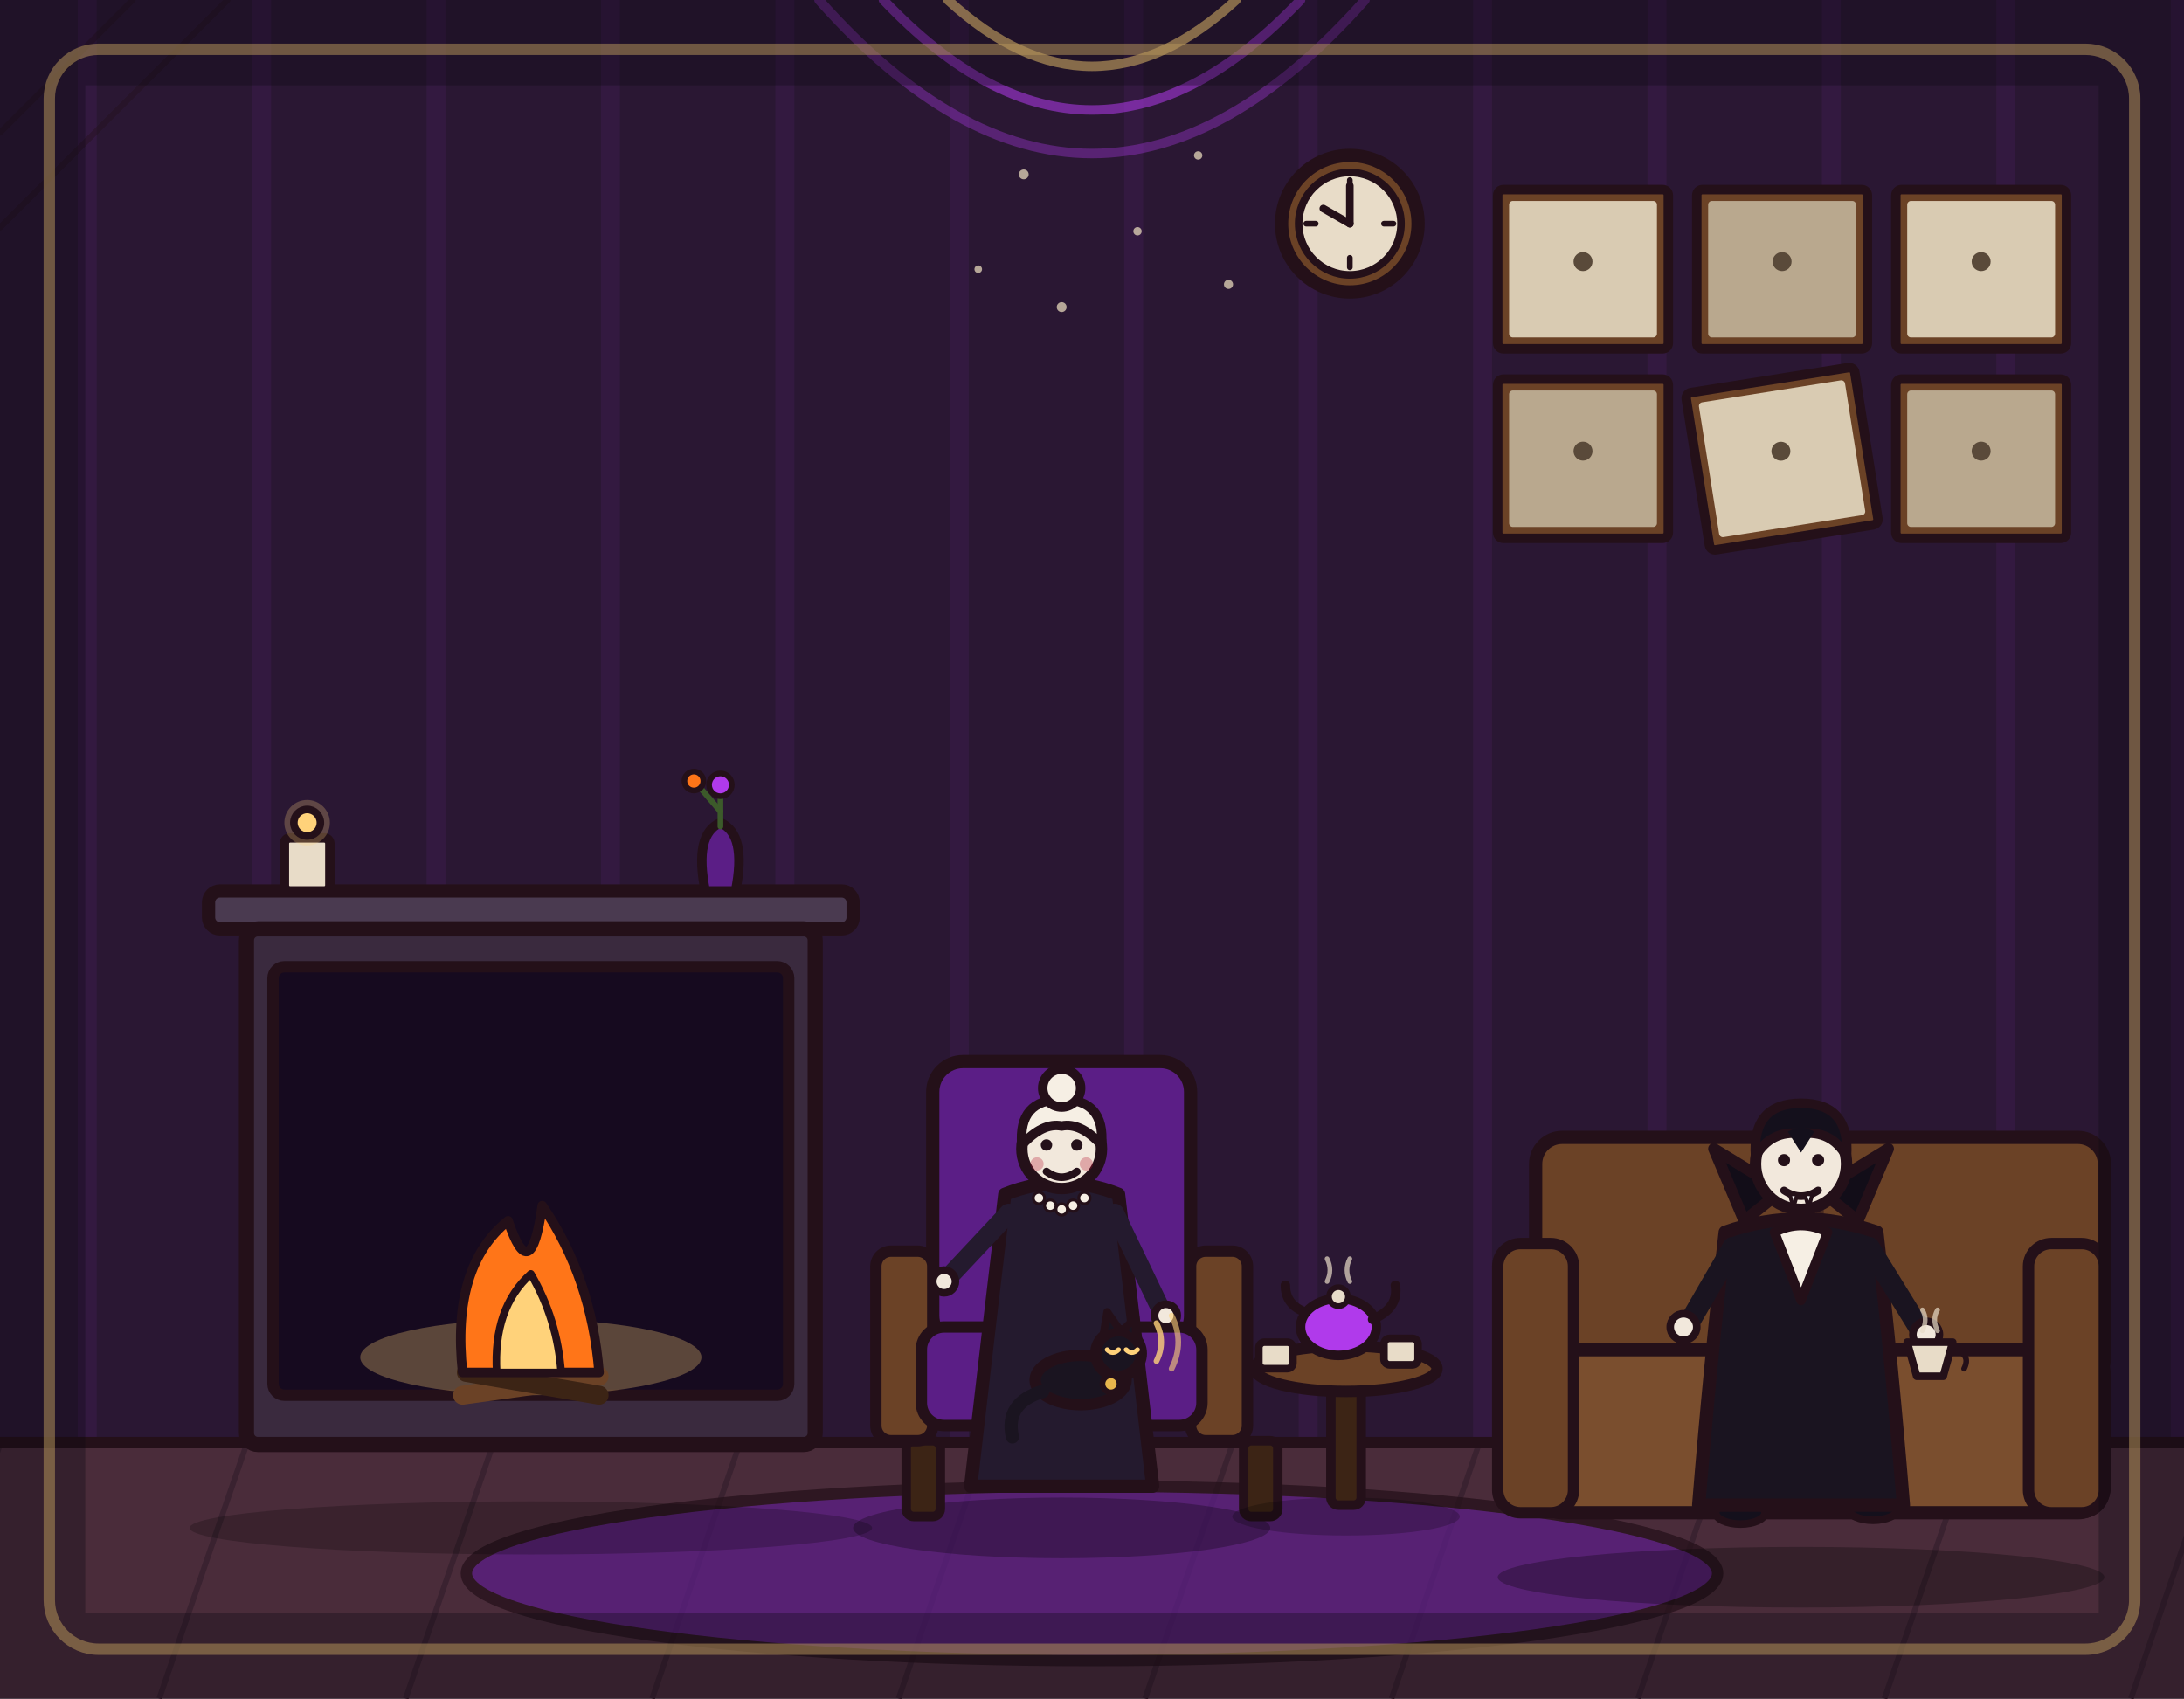
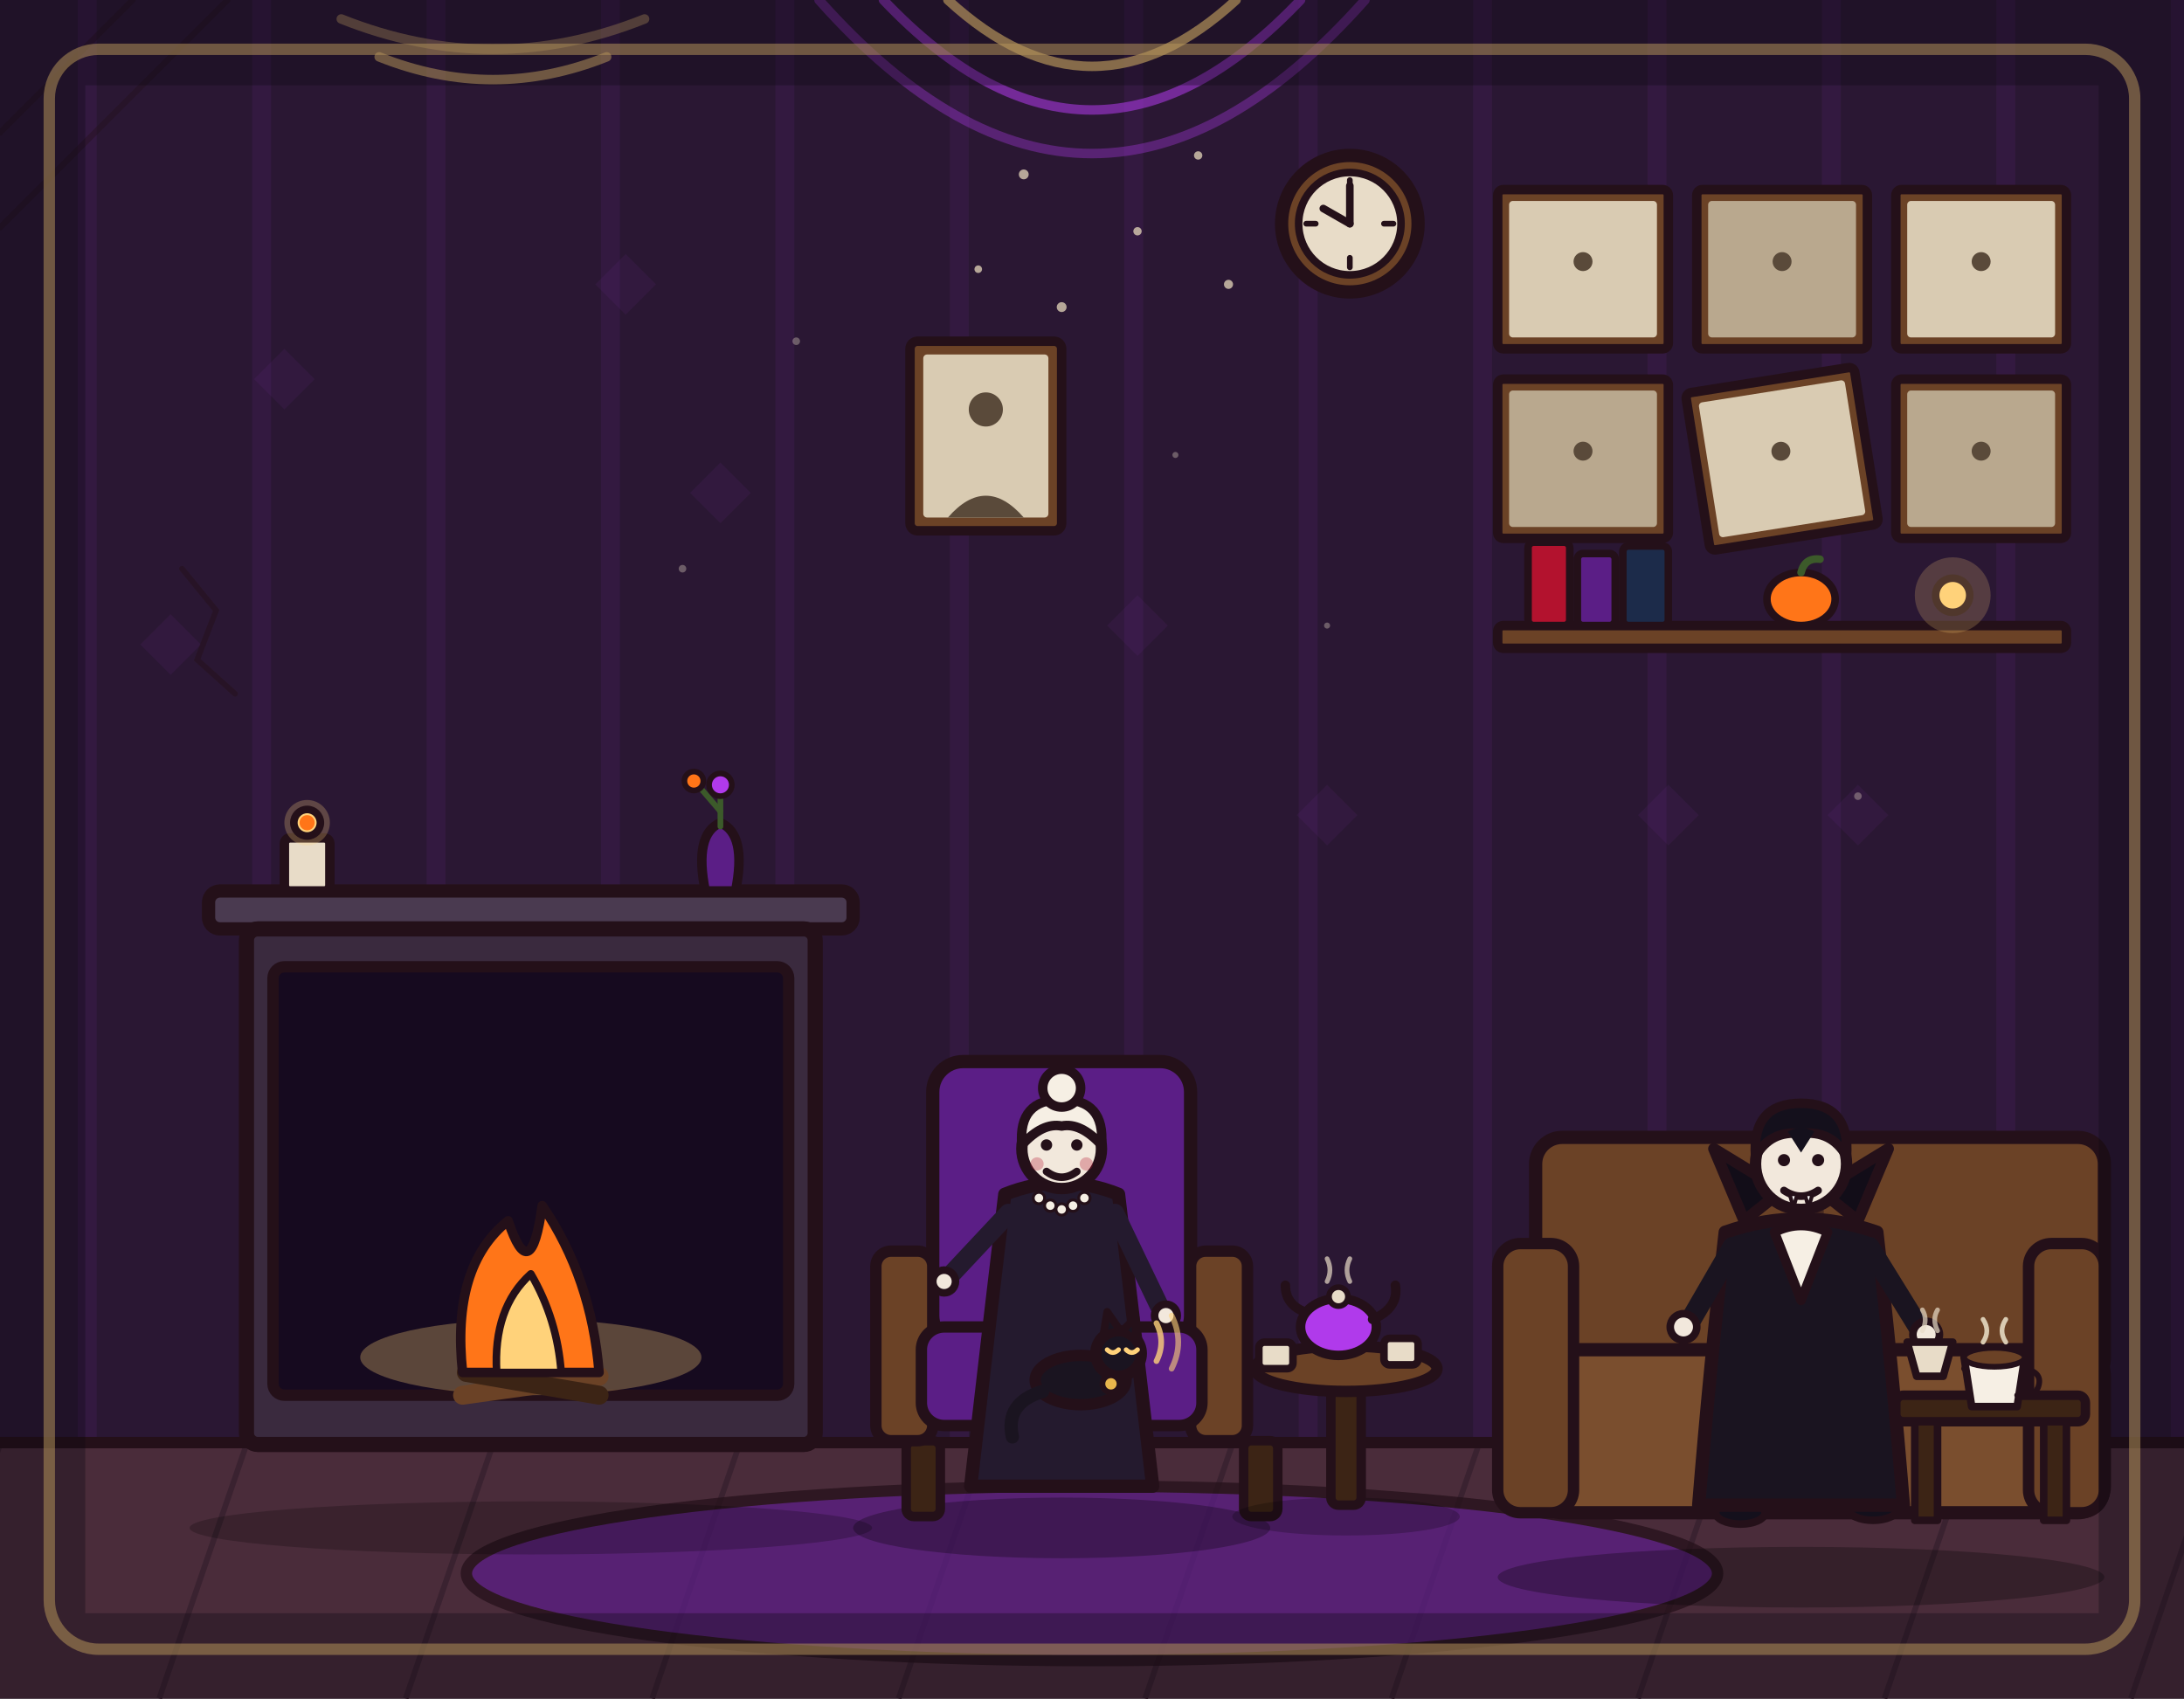
<svg xmlns="http://www.w3.org/2000/svg" viewBox="0 0 1152 896" width="1152" height="896">
  <rect x="0" y="0" width="1152" height="896" fill="#2a1733" />
  <path d="M46 0V762M138 0V762M230 0V762M322 0V762M414 0V762M506 0V762M598 0V762M690 0V762M782 0V762M874 0V762M966 0V762M1058 0V762M1150 0V762" stroke="#b03aeb" stroke-width="10" opacity=".07" fill="none" />
  <g stroke="#241019" stroke-width="3" opacity=".4" fill="none" stroke-linecap="round">
    <path d="M0 70 L70 0" />
    <path d="M0 120 L120 0" />
    <path d="M70 0 Q36 34 0 70" />
    <path d="M120 0 Q62 58 0 120" />
  </g>
  <g>
    <rect x="790" y="100" width="90" height="84" rx="3" fill="#6b4226" stroke="#241019" stroke-width="5" stroke-linejoin="round" stroke-linecap="round" />
    <rect x="796" y="106" width="78" height="72" rx="2" fill="#d9cbb2" stroke="none" />
    <circle cx="835" cy="138" r="5" fill="#5a4a3a" stroke="none" />
    <rect x="895" y="100" width="90" height="84" rx="3" fill="#6b4226" stroke="#241019" stroke-width="5" stroke-linejoin="round" stroke-linecap="round" />
    <rect x="901" y="106" width="78" height="72" rx="2" fill="#b9a88e" stroke="none" />
    <circle cx="940" cy="138" r="5" fill="#5a4a3a" stroke="none" />
    <rect x="1000" y="100" width="90" height="84" rx="3" fill="#6b4226" stroke="#241019" stroke-width="5" stroke-linejoin="round" stroke-linecap="round" />
    <rect x="1006" y="106" width="78" height="72" rx="2" fill="#d9cbb2" stroke="none" />
    <circle cx="1045" cy="138" r="5" fill="#5a4a3a" stroke="none" />
    <rect x="790" y="200" width="90" height="84" rx="3" fill="#6b4226" stroke="#241019" stroke-width="5" stroke-linejoin="round" stroke-linecap="round" />
    <rect x="796" y="206" width="78" height="72" rx="2" fill="#b9a88e" stroke="none" />
    <circle cx="835" cy="238" r="5" fill="#5a4a3a" stroke="none" />
    <g transform="rotate(-9 940 242)">
      <rect x="895" y="200" width="90" height="84" rx="3" fill="#6b4226" stroke="#241019" stroke-width="5" stroke-linejoin="round" stroke-linecap="round" />
      <rect x="901" y="206" width="78" height="72" rx="2" fill="#d9cbb2" stroke="none" />
      <circle cx="940" cy="238" r="5" fill="#5a4a3a" stroke="none" />
    </g>
    <rect x="1000" y="200" width="90" height="84" rx="3" fill="#6b4226" stroke="#241019" stroke-width="5" stroke-linejoin="round" stroke-linecap="round" />
    <rect x="1006" y="206" width="78" height="72" rx="2" fill="#b9a88e" stroke="none" />
    <circle cx="1045" cy="238" r="5" fill="#5a4a3a" stroke="none" />
  </g>
  <g>
    <circle cx="712" cy="118" r="36" fill="#6b4226" stroke="#241019" stroke-width="7" stroke-linejoin="round" stroke-linecap="round" />
    <circle cx="712" cy="118" r="27" fill="#e8dcc8" stroke="#241019" stroke-width="4" stroke-linejoin="round" stroke-linecap="round" />
    <line x1="712" y1="118" x2="712" y2="98" stroke="#241019" stroke-width="4" stroke-linecap="round" />
    <line x1="712" y1="118" x2="698" y2="110" stroke="#241019" stroke-width="4" stroke-linecap="round" />
    <line x1="712" y1="95" x2="712" y2="100" stroke="#241019" stroke-width="3" stroke-linecap="round" />
    <line x1="712" y1="136" x2="712" y2="141" stroke="#241019" stroke-width="3" stroke-linecap="round" />
    <line x1="689" y1="118" x2="694" y2="118" stroke="#241019" stroke-width="3" stroke-linecap="round" />
    <line x1="730" y1="118" x2="735" y2="118" stroke="#241019" stroke-width="3" stroke-linecap="round" />
  </g>
  <g fill="none" stroke-linecap="round">
    <path d="M500 0 Q576 70 652 0" stroke="#ffd27a" stroke-width="5" opacity=".7" />
    <path d="M466 0 Q576 116 686 0" stroke="#b03aeb" stroke-width="5" opacity=".55" />
    <path d="M432 0 Q576 162 720 0" stroke="#b03aeb" stroke-width="5" opacity=".35" />
  </g>
  <g fill="#d9cbb2" opacity=".8">
    <circle cx="540" cy="92" r="2.6" />
    <circle cx="600" cy="122" r="2.2" />
    <circle cx="560" cy="162" r="2.6" />
    <circle cx="632" cy="82" r="2.2" />
    <circle cx="516" cy="142" r="2" />
    <circle cx="648" cy="150" r="2.4" />
  </g>
  <rect x="0" y="760" width="1152" height="136" fill="#4a2c3a" />
  <path d="M0 762 L-46 896M130 762 L84 896M260 762 L214 896M390 762 L344 896M520 762 L474 896M650 762 L604 896M780 762 L734 896M910 762 L864 896M1040 762 L994 896M1170 762 L1124 896" stroke="#3a2230" stroke-width="3" fill="none" />
  <line x1="0" y1="761" x2="1152" y2="761" stroke="#241019" stroke-width="6" stroke-linecap="round" />
  <ellipse cx="576" cy="830" rx="330" ry="46" fill="#5b1e86" stroke="#241019" stroke-width="6" stroke-linejoin="round" stroke-linecap="round" opacity="0.75" />
  <ellipse cx="280" cy="806" rx="180" ry="14" fill="#000000" stroke="none" opacity="0.22" />
  <rect x="110" y="470" width="340" height="20" rx="6" fill="#4a3a50" stroke="#241019" stroke-width="7" stroke-linejoin="round" stroke-linecap="round" />
  <rect x="130" y="490" width="300" height="272" rx="6" fill="#3a2a3e" stroke="#241019" stroke-width="8" stroke-linejoin="round" stroke-linecap="round" />
  <rect x="144" y="510" width="272" height="226" rx="6" fill="#160a1f" stroke="#241019" stroke-width="6" stroke-linejoin="round" stroke-linecap="round" />
  <ellipse cx="280" cy="716" rx="90" ry="20" fill="#ffd27a" opacity="0.3" stroke="none" />
  <line x1="244" y1="736" x2="316" y2="726" stroke="#6b4226" stroke-width="10" stroke-linecap="round" />
  <line x1="316" y1="736" x2="246" y2="724" stroke="#3c2415" stroke-width="10" stroke-linecap="round" />
  <path d="M244 724 Q238 668 268 644 Q280 680 286 636 Q312 674 316 724 Z" fill="#ff7518" stroke="#241019" stroke-width="5" stroke-linejoin="round" stroke-linecap="round" />
  <path d="M262 724 Q260 690 280 672 Q294 696 296 724 Z" fill="#ffd27a" stroke="#241019" stroke-width="4" stroke-linejoin="round" stroke-linecap="round" />
  <rect x="150" y="442" width="24" height="28" rx="3" fill="#e8dcc8" stroke="#241019" stroke-width="5" stroke-linejoin="round" stroke-linecap="round" />
  <circle cx="162" cy="434" r="12" fill="#ffd27a" opacity="0.25" stroke="none" />
  <circle cx="162" cy="434" r="7" fill="#ffd27a" stroke="#241019" stroke-width="4" stroke-linejoin="round" stroke-linecap="round" />
  <path d="M372 470 Q366 440 380 434 Q394 440 388 470 Z" fill="#5b1e86" stroke="#241019" stroke-width="5" stroke-linejoin="round" stroke-linecap="round" />
  <line x1="380" y1="436" x2="380" y2="418" stroke="#3c5a2a" stroke-width="3" stroke-linecap="round" />
  <line x1="380" y1="428" x2="368" y2="414" stroke="#3c5a2a" stroke-width="3" stroke-linecap="round" />
  <circle cx="380" cy="414" r="6" fill="#b03aeb" stroke="#241019" stroke-width="3" stroke-linejoin="round" />
  <circle cx="366" cy="412" r="5" fill="#ff7518" stroke="#241019" stroke-width="3" stroke-linejoin="round" />
  <ellipse cx="560" cy="806" rx="110" ry="16" fill="#000000" stroke="none" opacity="0.28" />
  <rect x="478" y="760" width="18" height="40" rx="4" fill="#3c2415" stroke="#241019" stroke-width="5" stroke-linejoin="round" stroke-linecap="round" />
  <rect x="656" y="760" width="18" height="40" rx="4" fill="#3c2415" stroke="#241019" stroke-width="5" stroke-linejoin="round" stroke-linecap="round" />
  <rect x="492" y="560" width="136" height="150" rx="16" fill="#5b1e86" stroke="#241019" stroke-width="7" stroke-linejoin="round" stroke-linecap="round" />
  <rect x="462" y="660" width="30" height="100" rx="8" fill="#6b4226" stroke="#241019" stroke-width="6" stroke-linejoin="round" stroke-linecap="round" />
  <rect x="628" y="660" width="30" height="100" rx="8" fill="#6b4226" stroke="#241019" stroke-width="6" stroke-linejoin="round" stroke-linecap="round" />
  <rect x="486" y="700" width="148" height="52" rx="12" fill="#5b1e86" stroke="#241019" stroke-width="6" stroke-linejoin="round" stroke-linecap="round" />
  <g transform="translate(560 790)">
    <path d="M-30 -160 Q-36 -110 -48 -6 L48 -6 Q36 -110 30 -160 Q0 -172 -30 -160 Z" fill="#241a2e" stroke="#241019" stroke-width="7" stroke-linejoin="round" stroke-linecap="round" />
    <path d="M-28 -150 L-58 -118" fill="none" stroke="#241a2e" stroke-width="10" stroke-linecap="round" />
    <circle cx="-62" cy="-114" r="6" fill="#f2e8dc" stroke="#241019" stroke-width="4" stroke-linejoin="round" stroke-linecap="round" />
    <path d="M28 -150 L52 -100" fill="none" stroke="#241a2e" stroke-width="10" stroke-linecap="round" />
    <circle cx="55" cy="-96" r="6" fill="#f2e8dc" stroke="#241019" stroke-width="4" stroke-linejoin="round" stroke-linecap="round" />
    <circle cx="0" cy="-184" r="21" fill="#f2e8dc" stroke="#241019" stroke-width="6" stroke-linejoin="round" stroke-linecap="round" />
    <path d="M-21 -186 Q-23 -210 0 -210 Q23 -210 21 -186 Q10 -198 0 -196 Q-10 -198 -21 -186 Z" fill="#f6efe4" stroke="#241019" stroke-width="5" stroke-linejoin="round" stroke-linecap="round" />
    <circle cx="0" cy="-216" r="10" fill="#f6efe4" stroke="#241019" stroke-width="5" stroke-linejoin="round" stroke-linecap="round" />
    <circle cx="-8" cy="-186" r="3" fill="#241019" stroke="none" />
    <circle cx="8" cy="-186" r="3" fill="#241019" stroke="none" />
    <circle cx="-13" cy="-176" r="3.5" fill="#b3122e" opacity=".3" stroke="none" />
    <circle cx="13" cy="-176" r="3.5" fill="#b3122e" opacity=".3" stroke="none" />
    <path d="M-8 -172 Q0 -166 8 -172" fill="none" stroke="#241019" stroke-width="4" stroke-linecap="round" />
    <circle cx="-12" cy="-158" r="3" fill="#f6efe4" stroke="#241019" stroke-width="1.5" stroke-linejoin="round" />
    <circle cx="-6" cy="-154" r="3" fill="#f6efe4" stroke="#241019" stroke-width="1.5" stroke-linejoin="round" />
    <circle cx="0" cy="-152" r="3" fill="#f6efe4" stroke="#241019" stroke-width="1.5" stroke-linejoin="round" />
    <circle cx="6" cy="-154" r="3" fill="#f6efe4" stroke="#241019" stroke-width="1.5" stroke-linejoin="round" />
    <circle cx="12" cy="-158" r="3" fill="#f6efe4" stroke="#241019" stroke-width="1.5" stroke-linejoin="round" />
    <ellipse cx="10" cy="-62" rx="24" ry="13" fill="#1a1420" stroke="#241019" stroke-width="6" stroke-linejoin="round" stroke-linecap="round" />
    <circle cx="30" cy="-76" r="12" fill="#1a1420" stroke="#241019" stroke-width="6" stroke-linejoin="round" stroke-linecap="round" />
    <path d="M22 -86 L24 -98 L31 -88 Z" fill="#1a1420" stroke="#241019" stroke-width="4" stroke-linejoin="round" stroke-linecap="round" />
    <path d="M32 -88 L39 -95 L39 -83 Z" fill="#1a1420" stroke="#241019" stroke-width="4" stroke-linejoin="round" stroke-linecap="round" />
    <path d="M24 -78 Q27 -75 30 -78" fill="none" stroke="#ffd27a" stroke-width="2.5" stroke-linecap="round" />
    <path d="M34 -78 Q37 -75 40 -78" fill="none" stroke="#ffd27a" stroke-width="2.5" stroke-linecap="round" />
    <path d="M-10 -56 Q-30 -50 -26 -32" fill="none" stroke="#1a1420" stroke-width="7" stroke-linecap="round" />
    <circle cx="26" cy="-60" r="4.5" fill="#e8b64c" stroke="#241019" stroke-width="3" stroke-linejoin="round" />
    <path d="M50 -92 Q55 -82 50 -72" fill="none" stroke="#ffd27a" stroke-width="3" opacity=".8" stroke-linecap="round" />
    <path d="M58 -96 Q65 -82 58 -68" fill="none" stroke="#ffd27a" stroke-width="3" opacity=".6" stroke-linecap="round" />
  </g>
  <ellipse cx="710" cy="800" rx="60" ry="10" fill="#000000" stroke="none" opacity="0.22" />
  <rect x="702" y="722" width="16" height="72" rx="4" fill="#3c2415" stroke="#241019" stroke-width="5" stroke-linejoin="round" stroke-linecap="round" />
  <ellipse cx="710" cy="722" rx="48" ry="12" fill="#6b4226" stroke="#241019" stroke-width="6" stroke-linejoin="round" stroke-linecap="round" />
  <ellipse cx="706" cy="700" rx="20" ry="15" fill="#b03aeb" stroke="#241019" stroke-width="5" stroke-linejoin="round" stroke-linecap="round" />
  <path d="M724 696 Q738 690 736 678" fill="none" stroke="#241019" stroke-width="5" stroke-linecap="round" />
  <path d="M688 692 Q678 688 678 678" fill="none" stroke="#241019" stroke-width="5" stroke-linecap="round" />
  <circle cx="706" cy="684" r="5" fill="#e8dcc8" stroke="#241019" stroke-width="3" stroke-linejoin="round" />
  <rect x="730" y="706" width="18" height="14" rx="3" fill="#e8dcc8" stroke="#241019" stroke-width="4" stroke-linejoin="round" stroke-linecap="round" />
  <rect x="664" y="708" width="18" height="14" rx="3" fill="#e8dcc8" stroke="#241019" stroke-width="4" stroke-linejoin="round" stroke-linecap="round" />
  <path d="M700 676 q3 -6 0 -12" fill="none" stroke="#e8dcc8" stroke-width="2.5" opacity=".7" stroke-linecap="round" />
  <path d="M712 676 q-3 -6 0 -12" fill="none" stroke="#e8dcc8" stroke-width="2.5" opacity=".7" stroke-linecap="round" />
  <ellipse cx="950" cy="832" rx="160" ry="16" fill="#000000" stroke="none" opacity="0.28" />
  <rect x="810" y="600" width="300" height="130" rx="14" fill="#6b4226" stroke="#241019" stroke-width="7" stroke-linejoin="round" stroke-linecap="round" />
  <rect x="810" y="712" width="300" height="86" rx="14" fill="#7a4e2e" stroke="#241019" stroke-width="7" stroke-linejoin="round" stroke-linecap="round" />
  <rect x="790" y="656" width="40" height="142" rx="12" fill="#6b4226" stroke="#241019" stroke-width="6" stroke-linejoin="round" stroke-linecap="round" />
  <rect x="1070" y="656" width="40" height="142" rx="12" fill="#6b4226" stroke="#241019" stroke-width="6" stroke-linejoin="round" stroke-linecap="round" />
  <line x1="960" y1="600" x2="960" y2="726" stroke="#241019" stroke-width="4" stroke-linecap="round" opacity=".5" />
  <g transform="translate(950 800)">
    <path d="M-12 -56 L-32 -20 L-30 -4" fill="none" stroke="#241a2e" stroke-width="14" stroke-linecap="round" />
    <path d="M12 -56 L32 -24 L36 -6" fill="none" stroke="#241a2e" stroke-width="14" stroke-linecap="round" />
    <ellipse cx="-32" cy="-2" rx="13" ry="6" fill="#14101c" stroke="#241019" stroke-width="4" stroke-linejoin="round" stroke-linecap="round" />
    <ellipse cx="38" cy="-4" rx="13" ry="6" fill="#14101c" stroke="#241019" stroke-width="4" stroke-linejoin="round" stroke-linecap="round" />
    <path d="M-40 -150 Q-48 -80 -54 -6 L54 -6 Q48 -80 40 -150 Q0 -164 -40 -150 Z" fill="#1a1420" stroke="#241019" stroke-width="7" stroke-linejoin="round" stroke-linecap="round" />
    <path d="M-36 -142 L-58 -104" fill="none" stroke="#1a1420" stroke-width="11" stroke-linecap="round" />
    <circle cx="-62" cy="-100" r="7" fill="#f2e8dc" stroke="#241019" stroke-width="4" stroke-linejoin="round" stroke-linecap="round" />
    <path d="M36 -142 L62 -100" fill="none" stroke="#1a1420" stroke-width="11" stroke-linecap="round" />
    <circle cx="66" cy="-96" r="7" fill="#f2e8dc" stroke="#241019" stroke-width="4" stroke-linejoin="round" stroke-linecap="round" />
    <path d="M56 -92 L80 -92 L75 -74 L61 -74 Z" fill="#e8dcc8" stroke="#241019" stroke-width="4" stroke-linejoin="round" stroke-linecap="round" />
    <path d="M80 -88 Q90 -86 86 -78" fill="none" stroke="#241019" stroke-width="3" stroke-linecap="round" />
    <path d="M64 -98 q3 -6 0 -11" fill="none" stroke="#e8dcc8" stroke-width="2.5" opacity=".7" stroke-linecap="round" />
    <path d="M72 -98 q-3 -6 0 -11" fill="none" stroke="#e8dcc8" stroke-width="2.5" opacity=".7" stroke-linecap="round" />
    <path d="M-30 -156 L-46 -194 L-10 -172 Z" fill="#120d18" stroke="#241019" stroke-width="6" stroke-linejoin="round" stroke-linecap="round" />
    <path d="M30 -156 L46 -194 L10 -172 Z" fill="#120d18" stroke="#241019" stroke-width="6" stroke-linejoin="round" stroke-linecap="round" />
    <path d="M-14 -150 L0 -114 L14 -150 Q0 -157 -14 -150 Z" fill="#f6efe4" stroke="#241019" stroke-width="5" stroke-linejoin="round" stroke-linecap="round" />
    <circle cx="0" cy="-186" r="24" fill="#f2e8dc" stroke="#241019" stroke-width="6" stroke-linejoin="round" stroke-linecap="round" />
    <path d="M-24 -190 Q-26 -218 0 -218 Q26 -218 24 -190 Q16 -204 0 -202 Q-16 -204 -24 -190 Z" fill="#14101c" stroke="#241019" stroke-width="5" stroke-linejoin="round" stroke-linecap="round" />
    <path d="M-7 -203 L0 -192 L7 -203 Q0 -207 -7 -203 Z" fill="#14101c" stroke="none" />
    <circle cx="-9" cy="-188" r="3.2" fill="#241019" stroke="none" />
    <circle cx="9" cy="-188" r="3.2" fill="#241019" stroke="none" />
    <path d="M-9 -172 Q0 -166 9 -172" fill="none" stroke="#241019" stroke-width="4" stroke-linecap="round" />
    <path d="M-6 -170 L-2 -170 L-4 -163 Z" fill="#ffffff" stroke="#241019" stroke-width="2" stroke-linejoin="round" stroke-linecap="round" />
    <path d="M2 -170 L6 -170 L4 -163 Z" fill="#ffffff" stroke="#241019" stroke-width="2" stroke-linejoin="round" stroke-linecap="round" />
  </g>
+   <g fill="#b03aeb" opacity="0.06">
+     <path d="M150 184l16 16-16 16-16-16Z" />
+     <path d="M330 134l16 16-16 16-16-16Z" />
+     <path d="M380 244l16 16-16 16-16-16Z" />
+     <path d="M600 314l16 16-16 16-16-16Z" />
+     <path d="M90 324l16 16-16 16-16-16Z" />
+     <path d="M700 414l16 16-16 16-16-16Z" />
+     <path d="M880 414l16 16-16 16-16-16Z" />
+     <path d="M980 414l16 16-16 16-16-16Z" />
+   </g>
+   <g fill="none" stroke="#ffd27a" stroke-linecap="round">
+     <path d="M200 30Q260 54 320 30" stroke-width="5" opacity=".55" />
+     <path d="M180 10Q260 42 340 10" stroke-width="5" opacity=".35" />
+   </g>
+   <rect x="480" y="180" width="80" height="100" rx="4" fill="#6b4226" stroke="#241019" stroke-width="5" stroke-linejoin="round" stroke-linecap="round" />
+   <rect x="487" y="187" width="66" height="86" rx="2" fill="#d9cbb2" stroke="none" />
+   <circle cx="520" cy="216" r="9" fill="#5a4a3a" stroke="none" />
+   <path d="M500 273Q520 250 540 273Z" fill="#5a4a3a" stroke="none" />
+   <rect x="790" y="330" width="300" height="12" rx="3" fill="#6b4226" stroke="#241019" stroke-width="5" stroke-linejoin="round" stroke-linecap="round" />
+   <rect x="806" y="286" width="22" height="44" rx="3" fill="#b3122e" stroke="#241019" stroke-width="4" stroke-linejoin="round" stroke-linecap="round" />
+   <rect x="832" y="292" width="20" height="38" rx="3" fill="#5b1e86" stroke="#241019" stroke-width="4" stroke-linejoin="round" stroke-linecap="round" />
+   <rect x="856" y="288" width="24" height="42" rx="3" fill="#1c2b4a" stroke="#241019" stroke-width="4" stroke-linejoin="round" stroke-linecap="round" />
+   <ellipse cx="950" cy="316" rx="18" ry="14" fill="#ff7518" stroke="#241019" stroke-width="4" stroke-linejoin="round" stroke-linecap="round" />
+   <path d="M950 302q2-8 10-7" fill="none" stroke="#3c5a2a" stroke-width="4" stroke-linecap="round" />
+   <circle cx="1030" cy="314" r="9" fill="#ffd27a" stroke="#241019" stroke-width="4" stroke-linejoin="round" stroke-linecap="round" />
+   <circle cx="1030" cy="314" r="20" fill="#ffd27a" opacity=".2" stroke="none" />
+   <g fill="#e8dcc8" opacity=".35">
+     <circle cx="420" cy="180" r="2" />
+     <circle cx="620" cy="240" r="1.6" />
+     <circle cx="360" cy="300" r="2" />
+     <circle cx="700" cy="330" r="1.6" />
+     <circle cx="980" cy="420" r="2" />
+   </g>
+   <path d="M96 300l18 22l-10 26l20 18" fill="none" stroke="#241019" stroke-width="3" opacity=".5" stroke-linecap="round" />
+   <circle cx="162" cy="434" r="4" fill="#ff7518" stroke="none" />
+   <rect x="1000" y="736" width="100" height="14" rx="4" fill="#3c2415" stroke="#241019" stroke-width="5" stroke-linejoin="round" stroke-linecap="round" />
+   <rect x="1010" y="750" width="12" height="52" fill="#3c2415" stroke="#241019" stroke-width="4" stroke-linejoin="round" stroke-linecap="round" />
+   <rect x="1078" y="750" width="12" height="52" fill="#3c2415" stroke="#241019" stroke-width="4" stroke-linejoin="round" stroke-linecap="round" />
+   <g transform="translate(1052 730)">
+     <path d="M-16 -14 L16 -14 L12 12 L-12 12 Z" fill="#f6efe4" stroke="#241019" stroke-width="4" stroke-linejoin="round" stroke-linecap="round" />
+     <path d="M16 -8 Q26 -6 23 2 Q20 8 12 6" fill="none" stroke="#241019" stroke-width="3" stroke-linecap="round" />
+     <ellipse cx="0" cy="-14" rx="16" ry="5" fill="#6b4226" stroke="#241019" stroke-width="3" />
+     <path d="M-6 -22 q4 -6 0 -12" fill="none" stroke="#d9cbb2" stroke-width="2.5" stroke-linecap="round" />
+     <path d="M6 -22 q-4 -6 0 -12" fill="none" stroke="#d9cbb2" stroke-width="2.5" stroke-linecap="round" />
+   </g>
  <rect x="26" y="26" width="1100" height="844" rx="26" fill="none" stroke="#ffd27a" stroke-width="6" opacity="0.55" />
  <rect x="0" y="0" width="1152" height="896" fill="none" stroke="#0b0710" stroke-width="90" opacity="0.32" />
</svg>
